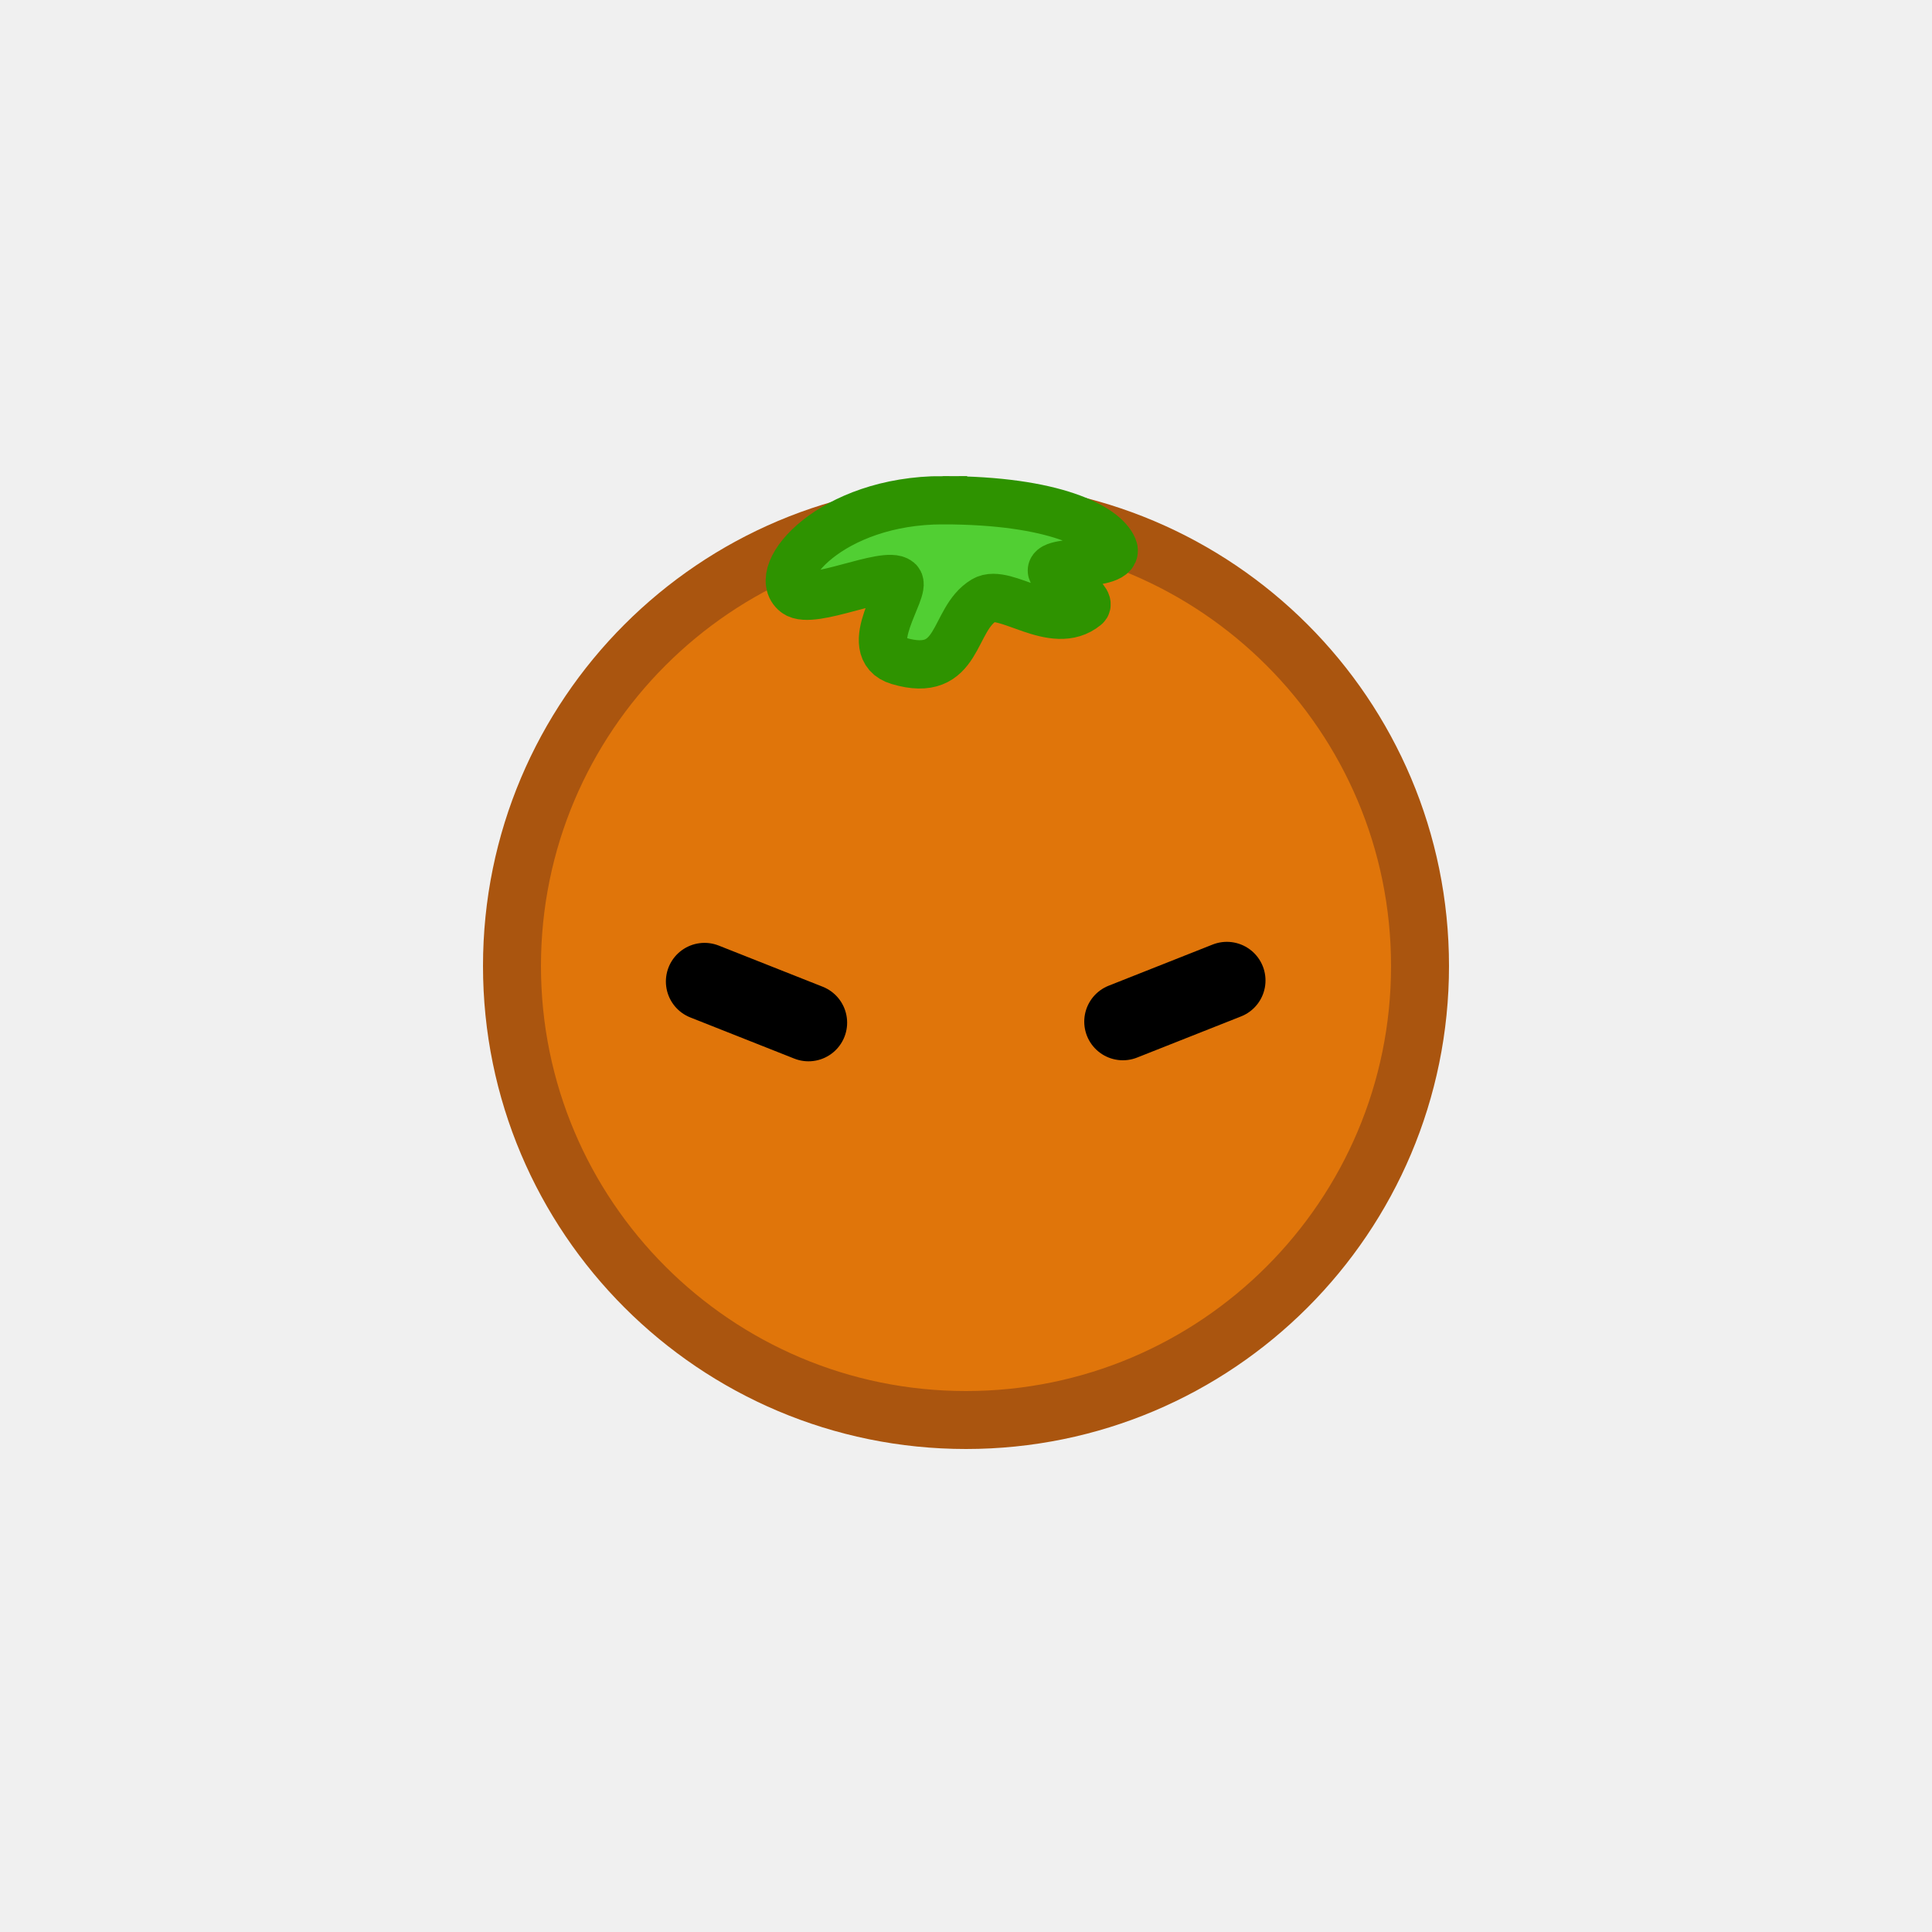
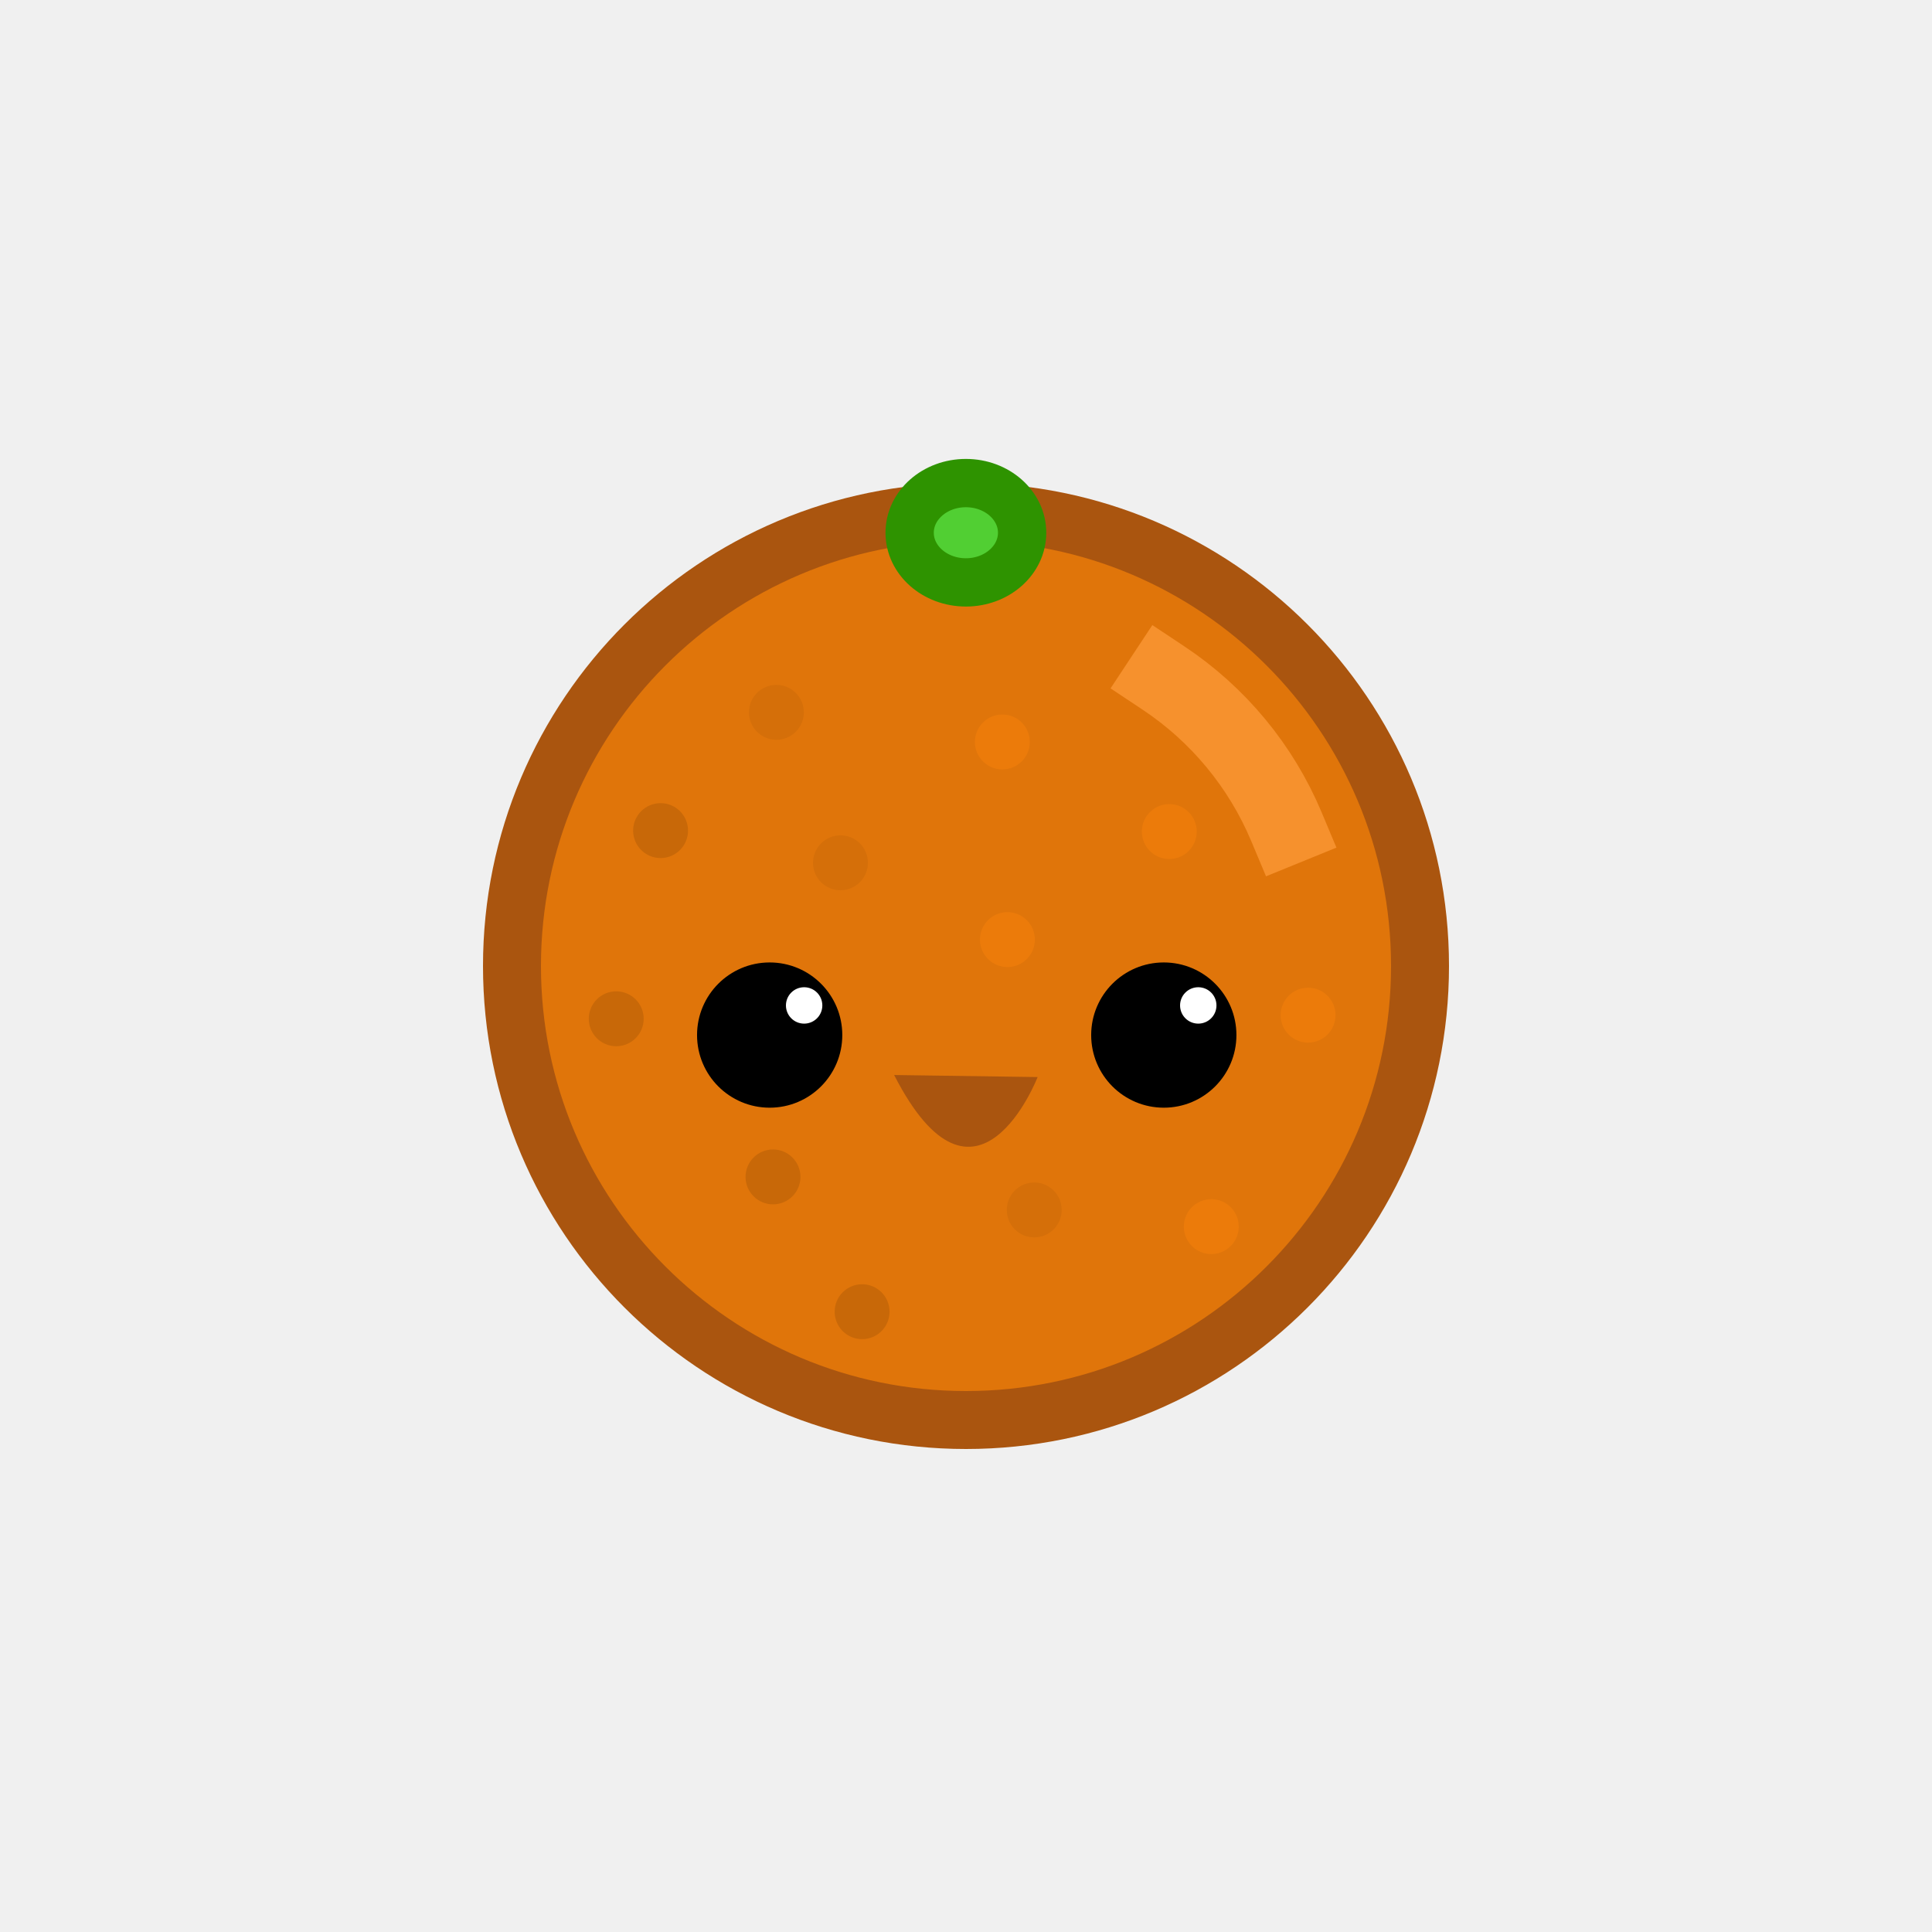
<svg xmlns="http://www.w3.org/2000/svg" width="200" height="200" viewBox="0 0 200 200" version="1.1" id="svg8">
  <defs id="defs2" />
  <g id="layer1">
    <circle style="fill:#e0750a;fill-opacity:1;stroke:#aa550f;stroke-width:6;stroke-linecap:round;stroke-linejoin:round;stroke-miterlimit:4;stroke-dasharray:none;stroke-opacity:1;stop-color:#000000" id="path2675" cx="100" cy="100" r="47" />
  </g>
  <g id="layer4" style="opacity:1">
-     <path style="fill:#51cf33;fill-opacity:1;stroke:#2e9300;stroke-width:5;stroke-linecap:butt;stroke-linejoin:miter;stroke-miterlimit:4;stroke-dasharray:none;stroke-opacity:1" d="m 97.62,51.782 c -11.601,-0.004 -17.934,7.551 -15.245,9.609 1.689,1.292 9.329,-2.367 10.636,-1.232 0.906,0.787 -4.037,7.051 0,8.253 6.465,1.925 5.492,-4.274 8.863,-6.282 2.174,-1.295 7.19,3.391 10.518,0.616 0.691,-0.576 -2.89,-2.889 -3.309,-3.326 -1.573,-1.639 7.049,-0.591 6.145,-2.71 -0.9,-2.111 -6.007,-4.924 -17.608,-4.927 z" id="path1073" />
+     <ellipse style="fill:#51cf33;fill-opacity:1;stroke:#2e9300;stroke-width:5;stroke-miterlimit:2.8;stroke-dasharray:none;stroke-dashoffset:2.917;stroke-opacity:1" id="path3" cx="99.988" cy="55.149" rx="5.822" ry="5.141" />
  </g>
-   <g id="layer2" style="display:none;mix-blend-mode:normal">
-     <circle style="font-variation-settings:normal;opacity:1;vector-effect:none;fill:#000000;fill-opacity:1;stroke:none;stroke-width:8;stroke-linecap:round;stroke-linejoin:round;stroke-miterlimit:4;stroke-dasharray:none;stroke-dashoffset:0;stroke-opacity:1;stop-color:#000000;stop-opacity:1" id="path1014" cx="78.341" cy="107.579" r="7.518" />
-     <circle style="fill:#000000;fill-opacity:1;stroke:none;stroke-width:8;stroke-linecap:round;stroke-linejoin:round;stroke-miterlimit:4;stroke-dasharray:none;stroke-opacity:1" id="path1014-6" cx="122.341" cy="107.579" r="7.518" />
+   <g id="layer2" style="display:inline;mix-blend-mode:normal">
+     <circle style="font-variation-settings:normal;opacity:1;vector-effect:none;fill:#000000;fill-opacity:1;stroke:none;stroke-width:8;stroke-linecap:round;stroke-linejoin:round;stroke-miterlimit:4;stroke-dasharray:none;stroke-dashoffset:0;stroke-opacity:1;stop-color:#000000;stop-opacity:1" id="path1014" cx="79.676" cy="107.15" r="7.518" />
+     <circle style="font-variation-settings:normal;display:inline;mix-blend-mode:normal;vector-effect:none;fill:#c86808;fill-opacity:1;stroke:none;stroke-width:3.025;stroke-linecap:round;stroke-linejoin:round;stroke-miterlimit:4;stroke-dasharray:none;stroke-dashoffset:0;stroke-opacity:1;stop-color:#000000" id="path1014-9" cx="68.383" cy="85.984" r="2.842" />
+     <circle style="font-variation-settings:normal;display:inline;mix-blend-mode:normal;vector-effect:none;fill:#d56f09;fill-opacity:1;stroke:none;stroke-width:3.025;stroke-linecap:round;stroke-linejoin:round;stroke-miterlimit:4;stroke-dasharray:none;stroke-dashoffset:0;stroke-opacity:1;stop-color:#000000" id="path1014-9-3" cx="80.372" cy="73.741" r="2.842" />
+     <circle style="font-variation-settings:normal;display:inline;mix-blend-mode:normal;vector-effect:none;fill:#d56f09;fill-opacity:1;stroke:none;stroke-width:3.025;stroke-linecap:round;stroke-linejoin:round;stroke-miterlimit:4;stroke-dasharray:none;stroke-dashoffset:0;stroke-opacity:1;stop-color:#000000" id="path1014-9-8" cx="87.004" cy="89.317" r="2.842" />
+     <circle style="font-variation-settings:normal;display:inline;mix-blend-mode:normal;vector-effect:none;fill:#ec7b0a;fill-opacity:1;stroke:none;stroke-width:3.025;stroke-linecap:round;stroke-linejoin:round;stroke-miterlimit:4;stroke-dasharray:none;stroke-dashoffset:0;stroke-opacity:1;stop-color:#000000" id="path1014-9-3-0" cx="103.762" cy="76.808" r="2.842" />
+     <circle style="font-variation-settings:normal;display:inline;mix-blend-mode:normal;vector-effect:none;fill:#ec7b0a;fill-opacity:1;stroke:none;stroke-width:3.025;stroke-linecap:round;stroke-linejoin:round;stroke-miterlimit:4;stroke-dasharray:none;stroke-dashoffset:0;stroke-opacity:1;stop-color:#000000" id="path1014-9-2" cx="125.392" cy="126.98" r="2.842" />
+     <circle style="font-variation-settings:normal;display:inline;mix-blend-mode:normal;vector-effect:none;fill:#ec7b0a;fill-opacity:1;stroke:none;stroke-width:3.025;stroke-linecap:round;stroke-linejoin:round;stroke-miterlimit:4;stroke-dasharray:none;stroke-dashoffset:0;stroke-opacity:1;stop-color:#000000" id="path1014-9-3-4" cx="135.412" cy="105.089" r="2.842" />
+     <circle style="font-variation-settings:normal;display:inline;mix-blend-mode:normal;vector-effect:none;fill:#c86808;fill-opacity:1;stroke:none;stroke-width:3.025;stroke-linecap:round;stroke-linejoin:round;stroke-miterlimit:4;stroke-dasharray:none;stroke-dashoffset:0;stroke-opacity:1;stop-color:#000000" id="path1014-9-83" cx="89.245" cy="135.787" r="2.842" />
+     <circle style="font-variation-settings:normal;display:inline;mix-blend-mode:normal;vector-effect:none;fill:#c86808;fill-opacity:1;stroke:none;stroke-width:3.025;stroke-linecap:round;stroke-linejoin:round;stroke-miterlimit:4;stroke-dasharray:none;stroke-dashoffset:0;stroke-opacity:1;stop-color:#000000" id="path1014-9-22" cx="63.792" cy="105.464" r="2.842" />
+     <circle style="font-variation-settings:normal;display:inline;mix-blend-mode:normal;vector-effect:none;fill:#c86808;fill-opacity:1;stroke:none;stroke-width:3.025;stroke-linecap:round;stroke-linejoin:round;stroke-miterlimit:4;stroke-dasharray:none;stroke-dashoffset:0;stroke-opacity:1;stop-color:#000000" id="path1014-9-3-7" cx="80.021" cy="121.834" r="2.842" />
+     <circle style="font-variation-settings:normal;display:inline;mix-blend-mode:normal;vector-effect:none;fill:#d56f09;fill-opacity:1;stroke:none;stroke-width:3.025;stroke-linecap:round;stroke-linejoin:round;stroke-miterlimit:4;stroke-dasharray:none;stroke-dashoffset:0;stroke-opacity:1;stop-color:#000000" id="path1014-9-3-9" cx="107.063" cy="125.252" r="2.842" />
+     <circle style="font-variation-settings:normal;display:inline;mix-blend-mode:normal;vector-effect:none;fill:#ec7b0a;fill-opacity:1;stroke:none;stroke-width:3.025;stroke-linecap:round;stroke-linejoin:round;stroke-miterlimit:4;stroke-dasharray:none;stroke-dashoffset:0;stroke-opacity:1;stop-color:#000000" id="path1014-9-0" cx="104.287" cy="97.267" r="2.842" />
+     <circle style="font-variation-settings:normal;display:inline;mix-blend-mode:normal;vector-effect:none;fill:#ec7b0a;fill-opacity:1;stroke:none;stroke-width:3.025;stroke-linecap:round;stroke-linejoin:round;stroke-miterlimit:4;stroke-dasharray:none;stroke-dashoffset:0;stroke-opacity:1;stop-color:#000000" id="path1014-9-3-5" cx="121.045" cy="86.083" r="2.842" />
+     <circle style="fill:#ffffff;fill-opacity:1;stroke:none;stroke-width:10.103;stroke-miterlimit:2.8;stroke-dashoffset:2.917" id="path1" cx="83.244" cy="104.082" r="1.884" />
+     <circle style="font-variation-settings:normal;display:inline;mix-blend-mode:normal;vector-effect:none;fill:#000000;fill-opacity:1;stroke:none;stroke-width:8;stroke-linecap:round;stroke-linejoin:round;stroke-miterlimit:4;stroke-dasharray:none;stroke-dashoffset:0;stroke-opacity:1;stop-color:#000000" id="path1014-3" cx="120.476" cy="107.15" r="7.518" />
+     <circle style="display:inline;mix-blend-mode:normal;fill:#ffffff;fill-opacity:1;stroke:none;stroke-width:10.103;stroke-miterlimit:2.8;stroke-dashoffset:2.917" id="path1-7" cx="124.044" cy="104.082" r="1.884" />
+     <path style="fill:#aa550f;fill-opacity:1;stroke:none;stroke-width:8.623;stroke-miterlimit:2.8;stroke-dashoffset:2.917" d="m 92.561,111.285 14.853,0.212 c 0,0 -6.358,16.381 -14.853,-0.212 z" id="path2" />
+     <path style="display:inline;mix-blend-mode:normal;fill:#f6912d;fill-opacity:1;stroke:#f6912d;stroke-width:7.9;stroke-linecap:square;stroke-linejoin:miter;stroke-dasharray:none;stroke-dashoffset:0;stroke-opacity:1;paint-order:stroke fill markers" id="path32" d="M -113.585,-79.399 A 33.9,33.952 0 0 1 -124.87,-95.742" transform="matrix(-0.9969335,0.07825345,-0.09068185,-0.9958799,0,0)" />
  </g>
-   <g id="layer3" style="display:inline;mix-blend-mode:normal">
+   <g id="layer3" style="display:none;mix-blend-mode:normal">
    <path style="display:inline;mix-blend-mode:normal;fill:none;stroke:#000000;stroke-width:8;stroke-linecap:round;stroke-linejoin:miter;stroke-miterlimit:4;stroke-dasharray:none;stroke-opacity:1" d="m 72.932,101.605 10.763,4.261" id="path930" />
    <path style="display:inline;mix-blend-mode:normal;fill:none;stroke:#000000;stroke-width:8;stroke-linecap:round;stroke-linejoin:miter;stroke-miterlimit:4;stroke-dasharray:none;stroke-opacity:1" d="m 127.004,101.498 -10.763,4.261" id="path930-3" />
  </g>
</svg>
